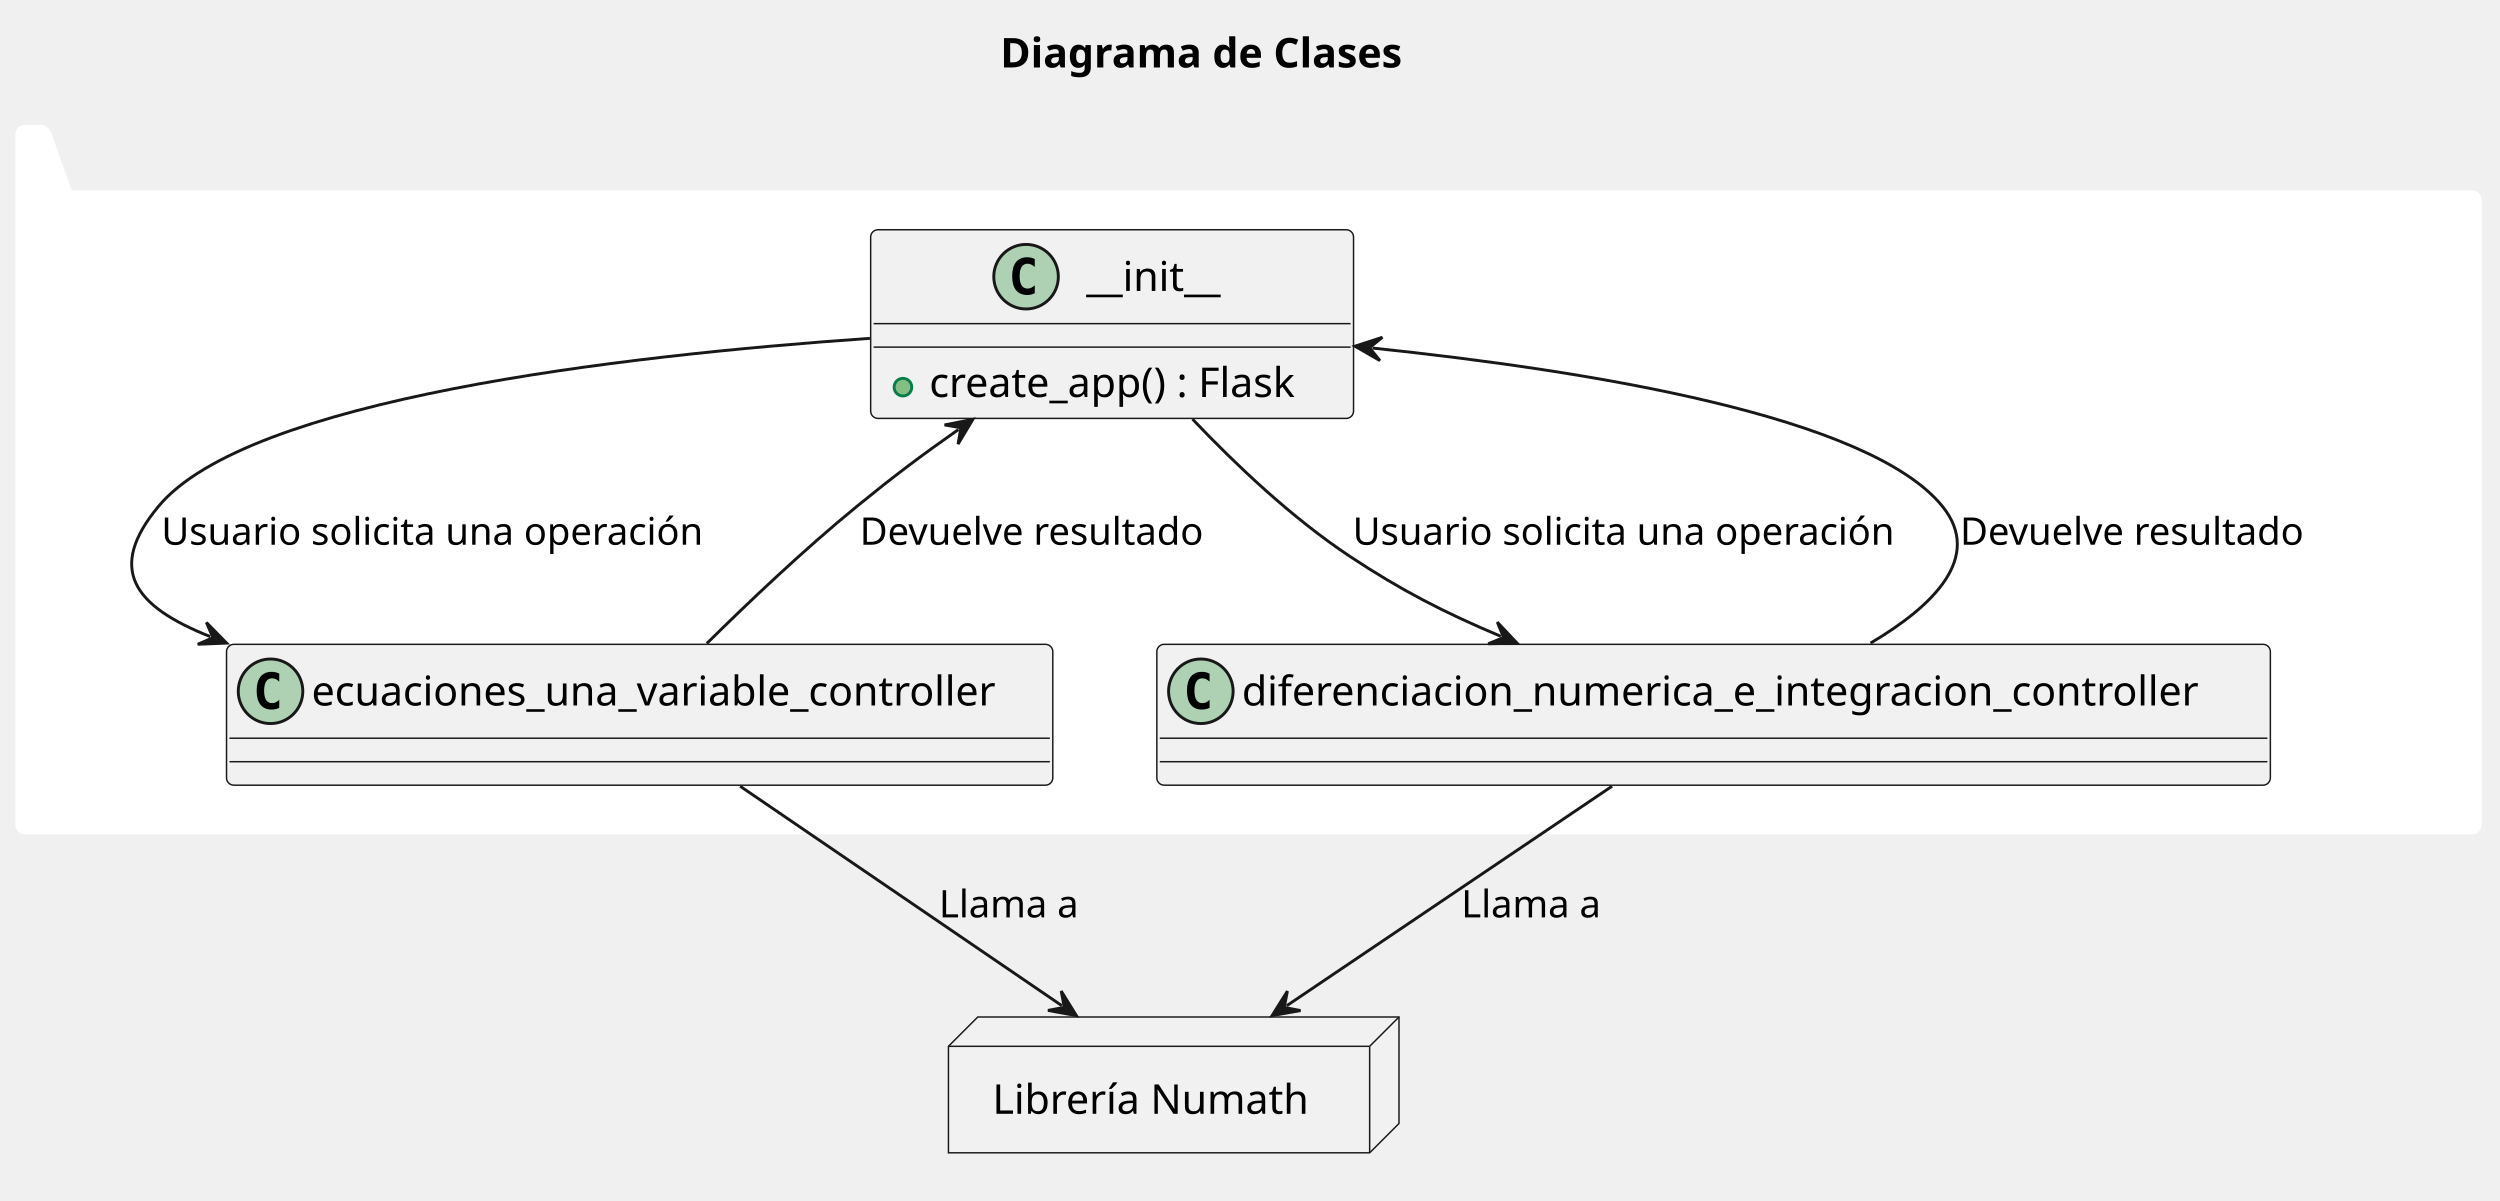
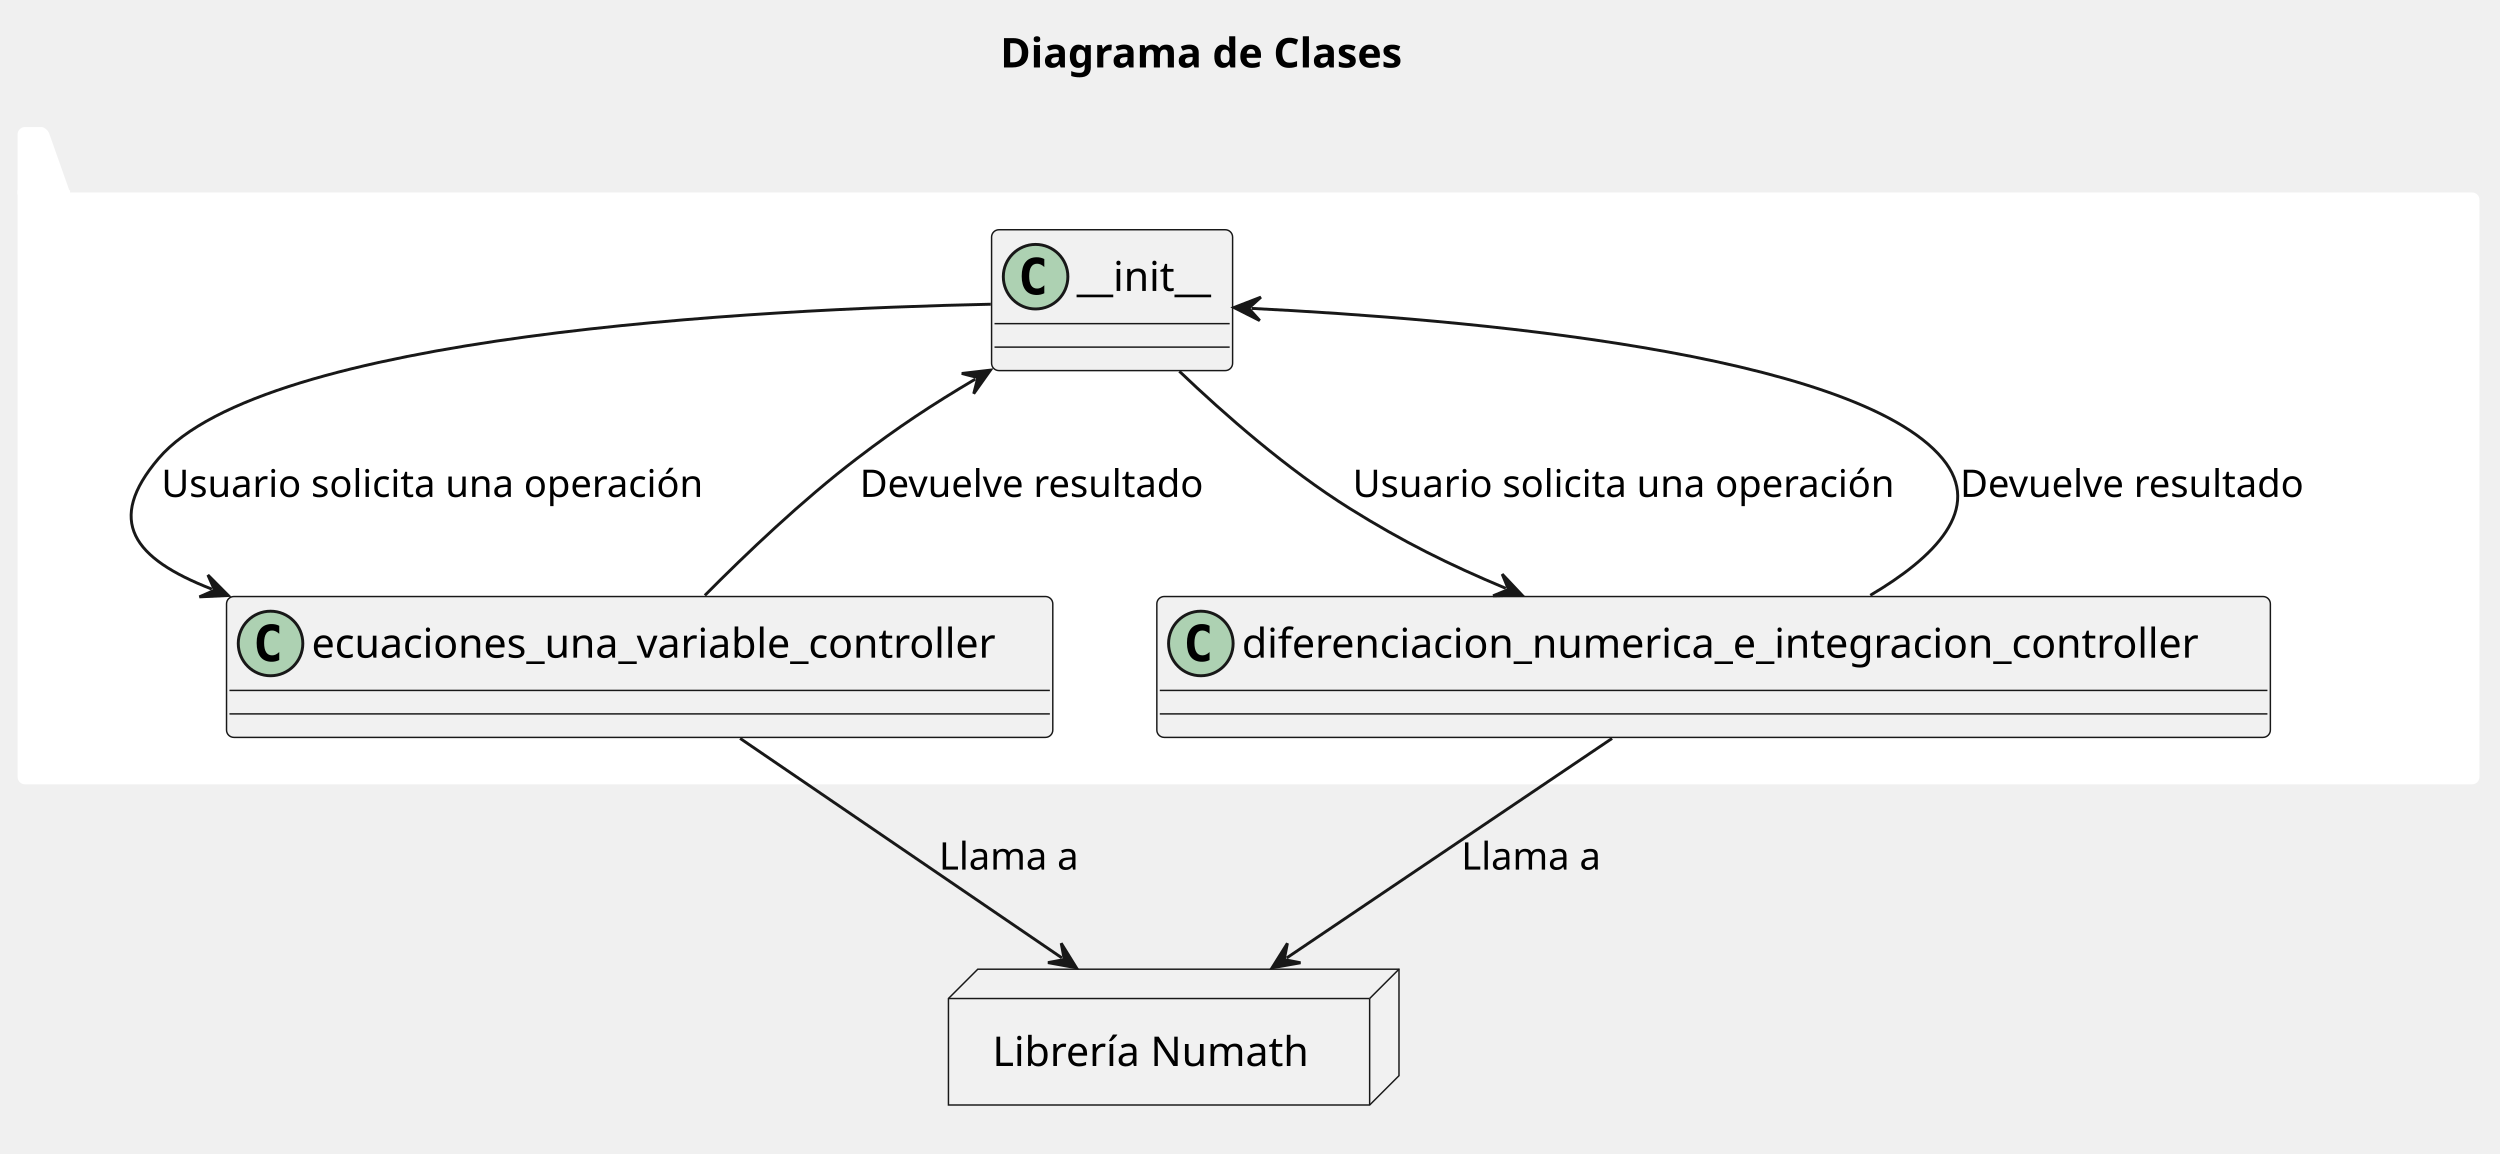
- <svg xmlns="http://www.w3.org/2000/svg" contentStyleType="text/css" data-diagram-type="CLASS" height="409px" preserveAspectRatio="none" style="width:852px;height:409px;background:#FFFFFF;" version="1.1" viewBox="0 0 852 409" width="852px" zoomAndPan="magnify">
+ <svg xmlns="http://www.w3.org/2000/svg" contentStyleType="text/css" data-diagram-type="CLASS" height="393px" preserveAspectRatio="none" style="width:852px;height:393px;background:#FFFFFF;" version="1.1" viewBox="0 0 852 393" width="852px" zoomAndPan="magnify">
  <defs />
  <g>
    <g class="title" data-source-line="1">
      <text fill="#000000" font-family="sans-serif" font-size="14" font-weight="bold" lengthAdjust="spacing" textLength="156.222" x="340.889" y="22.995">Diagrama de Clases</text>
    </g>
    <g class="cluster" data-entity=" " data-source-line="6" data-uid="ent0002" id="cluster_ ">
-       <path d="M8.5,43.297 L14.374,43.297 A3.75,3.75 0 0 1 16.874,45.797 L23.874,65.594 L842.5,65.594 A2.5,2.5 0 0 1 845,68.094 L845,281.087 A2.5,2.5 0 0 1 842.5,283.587 L8.5,283.587 A2.5,2.5 0 0 1 6,281.087 L6,45.797 A2.5,2.5 0 0 1 8.5,43.297" fill="#FFFFFF" style="stroke:#FFFFFF;stroke-width:1.5;" />
+       <path d="M8.5,43.297 L14.374,43.297 A3.75,3.75 0 0 1 16.874,45.797 L23.874,65.594 L842.5,65.594 A2.5,2.5 0 0 1 845,68.094 L845,264.797 A2.5,2.5 0 0 1 842.5,267.297 L8.5,267.297 A2.5,2.5 0 0 1 6,264.797 L6,45.797 A2.5,2.5 0 0 1 8.5,43.297" fill="#FFFFFF" />
      <line style="stroke:#FFFFFF;stroke-width:1.5;" x1="6" x2="23.874" y1="65.594" y2="65.594" />
      <text fill="#000000" font-family="sans-serif" font-size="14" font-weight="bold" lengthAdjust="spacing" textLength="4.874" x="10" y="58.292"> </text>
    </g>
    <g class="entity" data-entity="__init__" data-source-line="7" data-uid="ent0003" id="entity___init__">
-       <rect fill="#F1F1F1" height="64.297" rx="2.5" ry="2.5" style="stroke:#181818;stroke-width:0.5;" width="164.565" x="296.72" y="78.297" />
-       <ellipse cx="349.681" cy="94.297" fill="#ADD1B2" rx="11" ry="11" style="stroke:#181818;stroke-width:1;" />
-       <path d="M352.65,99.938 Q352.072,100.234 351.431,100.375 Q350.791,100.531 350.088,100.531 Q347.588,100.531 346.26,98.891 Q344.947,97.234 344.947,94.109 Q344.947,90.984 346.26,89.328 Q347.588,87.672 350.088,87.672 Q350.791,87.672 351.431,87.828 Q352.088,87.984 352.65,88.281 L352.65,91 Q352.025,90.422 351.431,90.156 Q350.838,89.875 350.213,89.875 Q348.869,89.875 348.181,90.953 Q347.494,92.016 347.494,94.109 Q347.494,96.203 348.181,97.281 Q348.869,98.344 350.213,98.344 Q350.838,98.344 351.431,98.078 Q352.025,97.797 352.65,97.219 L352.65,99.938 Z " fill="#000000" />
-       <text fill="#000000" font-family="sans-serif" font-size="14" lengthAdjust="spacing" textLength="50.142" x="370.181" y="99.144">__init__</text>
-       <line style="stroke:#181818;stroke-width:0.5;" x1="297.72" x2="460.284" y1="110.297" y2="110.297" />
-       <line style="stroke:#181818;stroke-width:0.5;" x1="297.72" x2="460.284" y1="118.297" y2="118.297" />
-       <ellipse cx="307.72" cy="131.945" fill="#84BE84" rx="3" ry="3" style="stroke:#038048;stroke-width:1;" />
-       <text fill="#000000" font-family="sans-serif" font-size="14" lengthAdjust="spacing" textLength="138.565" x="316.72" y="135.292">create_app() : Flask</text>
+       <rect fill="#F1F1F1" height="48" rx="2.5" ry="2.5" style="stroke:#181818;stroke-width:0.5;" width="82.142" x="337.93" y="78.297" />
+       <ellipse cx="352.93" cy="94.297" fill="#ADD1B2" rx="11" ry="11" style="stroke:#181818;stroke-width:1;" />
+       <path d="M355.899,99.938 Q355.321,100.234 354.68,100.375 Q354.039,100.531 353.336,100.531 Q350.836,100.531 349.508,98.891 Q348.196,97.234 348.196,94.109 Q348.196,90.984 349.508,89.328 Q350.836,87.672 353.336,87.672 Q354.039,87.672 354.68,87.828 Q355.336,87.984 355.899,88.281 L355.899,91 Q355.274,90.422 354.68,90.156 Q354.086,89.875 353.461,89.875 Q352.118,89.875 351.43,90.953 Q350.743,92.016 350.743,94.109 Q350.743,96.203 351.43,97.281 Q352.118,98.344 353.461,98.344 Q354.086,98.344 354.68,98.078 Q355.274,97.797 355.899,97.219 L355.899,99.938 Z " fill="#000000" />
+       <text fill="#000000" font-family="sans-serif" font-size="14" lengthAdjust="spacing" textLength="50.142" x="366.93" y="99.144">__init__</text>
+       <line style="stroke:#181818;stroke-width:0.5;" x1="338.93" x2="419.072" y1="110.297" y2="110.297" />
+       <line style="stroke:#181818;stroke-width:0.5;" x1="338.93" x2="419.072" y1="118.297" y2="118.297" />
    </g>
-     <g class="entity" data-entity="ecuaciones_una_variable_controller" data-source-line="11" data-uid="ent0004" id="entity_ecuaciones_una_variable_controller">
-       <rect fill="#F1F1F1" height="48" rx="2.5" ry="2.5" style="stroke:#181818;stroke-width:0.5;" width="281.594" x="77.2" y="219.587" />
-       <ellipse cx="92.2" cy="235.587" fill="#ADD1B2" rx="11" ry="11" style="stroke:#181818;stroke-width:1;" />
-       <path d="M95.169,241.227 Q94.591,241.524 93.95,241.665 Q93.309,241.821 92.606,241.821 Q90.106,241.821 88.778,240.181 Q87.466,238.524 87.466,235.399 Q87.466,232.274 88.778,230.618 Q90.106,228.962 92.606,228.962 Q93.309,228.962 93.95,229.118 Q94.606,229.274 95.169,229.571 L95.169,232.29 Q94.544,231.712 93.95,231.446 Q93.356,231.165 92.731,231.165 Q91.388,231.165 90.7,232.243 Q90.013,233.306 90.013,235.399 Q90.013,237.493 90.7,238.571 Q91.388,239.634 92.731,239.634 Q93.356,239.634 93.95,239.368 Q94.544,239.087 95.169,238.509 L95.169,241.227 Z " fill="#000000" />
-       <text fill="#000000" font-family="sans-serif" font-size="14" lengthAdjust="spacing" textLength="249.594" x="106.2" y="240.434">ecuaciones_una_variable_controller</text>
-       <line style="stroke:#181818;stroke-width:0.5;" x1="78.2" x2="357.794" y1="251.587" y2="251.587" />
-       <line style="stroke:#181818;stroke-width:0.5;" x1="78.2" x2="357.794" y1="259.587" y2="259.587" />
+     <g class="entity" data-entity="ecuaciones_una_variable_controller" data-source-line="10" data-uid="ent0004" id="entity_ecuaciones_una_variable_controller">
+       <rect fill="#F1F1F1" height="48" rx="2.5" ry="2.5" style="stroke:#181818;stroke-width:0.5;" width="281.594" x="77.2" y="203.297" />
+       <ellipse cx="92.2" cy="219.297" fill="#ADD1B2" rx="11" ry="11" style="stroke:#181818;stroke-width:1;" />
+       <path d="M95.169,224.938 Q94.591,225.234 93.95,225.375 Q93.309,225.531 92.606,225.531 Q90.106,225.531 88.778,223.891 Q87.466,222.234 87.466,219.109 Q87.466,215.984 88.778,214.328 Q90.106,212.672 92.606,212.672 Q93.309,212.672 93.95,212.828 Q94.606,212.984 95.169,213.281 L95.169,216 Q94.544,215.422 93.95,215.156 Q93.356,214.875 92.731,214.875 Q91.388,214.875 90.7,215.953 Q90.013,217.016 90.013,219.109 Q90.013,221.203 90.7,222.281 Q91.388,223.344 92.731,223.344 Q93.356,223.344 93.95,223.078 Q94.544,222.797 95.169,222.219 L95.169,224.938 Z " fill="#000000" />
+       <text fill="#000000" font-family="sans-serif" font-size="14" lengthAdjust="spacing" textLength="249.594" x="106.2" y="224.144">ecuaciones_una_variable_controller</text>
+       <line style="stroke:#181818;stroke-width:0.5;" x1="78.2" x2="357.794" y1="235.297" y2="235.297" />
+       <line style="stroke:#181818;stroke-width:0.5;" x1="78.2" x2="357.794" y1="243.297" y2="243.297" />
    </g>
-     <g class="entity" data-entity="diferenciacion_numerica_e_integracion_controller" data-source-line="14" data-uid="ent0005" id="entity_diferenciacion_numerica_e_integracion_controller">
-       <rect fill="#F1F1F1" height="48" rx="2.5" ry="2.5" style="stroke:#181818;stroke-width:0.5;" width="379.491" x="394.25" y="219.587" />
-       <ellipse cx="409.25" cy="235.587" fill="#ADD1B2" rx="11" ry="11" style="stroke:#181818;stroke-width:1;" />
-       <path d="M412.219,241.227 Q411.641,241.524 411,241.665 Q410.359,241.821 409.656,241.821 Q407.156,241.821 405.828,240.181 Q404.516,238.524 404.516,235.399 Q404.516,232.274 405.828,230.618 Q407.156,228.962 409.656,228.962 Q410.359,228.962 411,229.118 Q411.656,229.274 412.219,229.571 L412.219,232.29 Q411.594,231.712 411,231.446 Q410.406,231.165 409.781,231.165 Q408.438,231.165 407.75,232.243 Q407.062,233.306 407.062,235.399 Q407.062,237.493 407.75,238.571 Q408.438,239.634 409.781,239.634 Q410.406,239.634 411,239.368 Q411.594,239.087 412.219,238.509 L412.219,241.227 Z " fill="#000000" />
-       <text fill="#000000" font-family="sans-serif" font-size="14" lengthAdjust="spacing" textLength="347.491" x="423.25" y="240.434">diferenciacion_numerica_e_integracion_controller</text>
-       <line style="stroke:#181818;stroke-width:0.5;" x1="395.25" x2="772.741" y1="251.587" y2="251.587" />
-       <line style="stroke:#181818;stroke-width:0.5;" x1="395.25" x2="772.741" y1="259.587" y2="259.587" />
+     <g class="entity" data-entity="diferenciacion_numerica_e_integracion_controller" data-source-line="13" data-uid="ent0005" id="entity_diferenciacion_numerica_e_integracion_controller">
+       <rect fill="#F1F1F1" height="48" rx="2.5" ry="2.5" style="stroke:#181818;stroke-width:0.5;" width="379.491" x="394.25" y="203.297" />
+       <ellipse cx="409.25" cy="219.297" fill="#ADD1B2" rx="11" ry="11" style="stroke:#181818;stroke-width:1;" />
+       <path d="M412.219,224.938 Q411.641,225.234 411,225.375 Q410.359,225.531 409.656,225.531 Q407.156,225.531 405.828,223.891 Q404.516,222.234 404.516,219.109 Q404.516,215.984 405.828,214.328 Q407.156,212.672 409.656,212.672 Q410.359,212.672 411,212.828 Q411.656,212.984 412.219,213.281 L412.219,216 Q411.594,215.422 411,215.156 Q410.406,214.875 409.781,214.875 Q408.438,214.875 407.75,215.953 Q407.062,217.016 407.062,219.109 Q407.062,221.203 407.75,222.281 Q408.438,223.344 409.781,223.344 Q410.406,223.344 411,223.078 Q411.594,222.797 412.219,222.219 L412.219,224.938 Z " fill="#000000" />
+       <text fill="#000000" font-family="sans-serif" font-size="14" lengthAdjust="spacing" textLength="347.491" x="423.25" y="224.144">diferenciacion_numerica_e_integracion_controller</text>
+       <line style="stroke:#181818;stroke-width:0.5;" x1="395.25" x2="772.741" y1="235.297" y2="235.297" />
+       <line style="stroke:#181818;stroke-width:0.5;" x1="395.25" x2="772.741" y1="243.297" y2="243.297" />
    </g>
-     <g class="entity" data-entity="PyLibrary" data-source-line="18" data-uid="ent0006" id="entity_PyLibrary">
-       <polygon fill="#F1F1F1" points="323.23,356.587,333.23,346.587,476.775,346.587,476.775,382.884,466.775,392.884,323.23,392.884,323.23,356.587" style="stroke:#181818;stroke-width:0.5;" />
-       <line style="stroke:#181818;stroke-width:0.5;" x1="466.775" x2="476.775" y1="356.587" y2="346.587" />
-       <line style="stroke:#181818;stroke-width:0.5;" x1="323.23" x2="466.775" y1="356.587" y2="356.587" />
-       <line style="stroke:#181818;stroke-width:0.5;" x1="466.775" x2="466.775" y1="356.587" y2="392.884" />
-       <text fill="#000000" font-family="sans-serif" font-size="14" lengthAdjust="spacing" textLength="113.545" x="338.23" y="379.582">Librería Numath</text>
+     <g class="entity" data-entity="PyLibrary" data-source-line="17" data-uid="ent0006" id="entity_PyLibrary">
+       <polygon fill="#F1F1F1" points="323.23,340.297,333.23,330.297,476.775,330.297,476.775,366.594,466.775,376.594,323.23,376.594,323.23,340.297" style="stroke:#181818;stroke-width:0.5;" />
+       <line style="stroke:#181818;stroke-width:0.5;" x1="466.775" x2="476.775" y1="340.297" y2="330.297" />
+       <line style="stroke:#181818;stroke-width:0.5;" x1="323.23" x2="466.775" y1="340.297" y2="340.297" />
+       <line style="stroke:#181818;stroke-width:0.5;" x1="466.775" x2="466.775" y1="340.297" y2="376.594" />
+       <text fill="#000000" font-family="sans-serif" font-size="14" lengthAdjust="spacing" textLength="113.545" x="338.23" y="363.292">Librería Numath</text>
    </g>
-     <g class="link" data-entity-1="__init__" data-entity-2="ecuaciones_una_variable_controller" data-source-line="21" data-uid="lnk7" id="link___init___ecuaciones_una_variable_controller">
-       <path codeLine="21" d="M296.46,115.307 C210.51,121.267 84.24,136.127 54,172.587 C36.41,193.797 45.292,206.506 71.652,216.956" fill="none" id="__init__-to-ecuaciones_una_variable_controller" style="stroke:#181818;stroke-width:1;" />
-       <polygon fill="#181818" points="77.23,219.167,70.338,212.132,72.582,217.324,67.389,219.569,77.23,219.167" style="stroke:#181818;stroke-width:1;" />
-       <text fill="#000000" font-family="sans-serif" font-size="13" lengthAdjust="spacing" textLength="196.485" x="55" y="185.654">Usuario solicita una operación</text>
+     <g class="link" data-entity-1="__init__" data-entity-2="ecuaciones_una_variable_controller" data-source-line="20" data-uid="lnk7" id="link___init___ecuaciones_una_variable_controller">
+       <path codeLine="20" d="M337.67,103.677 C258.47,105.377 89.96,113.997 54,156.297 C35.95,177.527 45.278,190.302 72.198,200.772" fill="none" id="__init__-to-ecuaciones_una_variable_controller" style="stroke:#181818;stroke-width:1;" />
+       <polygon fill="#181818" points="77.79,202.947,70.852,195.957,73.13,201.135,67.952,203.412,77.79,202.947" style="stroke:#181818;stroke-width:1;" />
+       <text fill="#000000" font-family="sans-serif" font-size="13" lengthAdjust="spacing" textLength="196.485" x="55" y="169.364">Usuario solicita una operación</text>
    </g>
-     <g class="link" data-entity-1="ecuaciones_una_variable_controller" data-entity-2="__init__" data-source-line="27" data-uid="lnk11" id="link_ecuaciones_una_variable_controller___init__">
-       <path codeLine="27" d="M240.87,219.307 C255.1,205.237 274.06,187.247 292,172.587 C304.44,162.427 313.558,155.553 326.658,146.363" fill="none" id="ecuaciones_una_variable_controller-to-__init__" style="stroke:#181818;stroke-width:1;" />
-       <polygon fill="#181818" points="331.57,142.917,321.905,144.811,327.477,145.788,326.499,151.36,331.57,142.917" style="stroke:#181818;stroke-width:1;" />
-       <text fill="#000000" font-family="sans-serif" font-size="13" lengthAdjust="spacing" textLength="126.61" x="293" y="185.654">Devuelve resultado</text>
+     <g class="link" data-entity-1="ecuaciones_una_variable_controller" data-entity-2="__init__" data-source-line="26" data-uid="lnk11" id="link_ecuaciones_una_variable_controller___init__">
+       <path codeLine="26" d="M240.21,202.917 C254.36,188.637 273.45,170.467 292,156.297 C306.19,145.457 317.568,137.975 332.388,129.195" fill="none" id="ecuaciones_una_variable_controller-to-__init__" style="stroke:#181818;stroke-width:1;" />
+       <polygon fill="#181818" points="337.55,126.137,327.768,127.283,333.248,128.685,331.846,134.166,337.55,126.137" style="stroke:#181818;stroke-width:1;" />
+       <text fill="#000000" font-family="sans-serif" font-size="13" lengthAdjust="spacing" textLength="126.61" x="293" y="169.364">Devuelve resultado</text>
    </g>
-     <g class="link" data-entity-1="__init__" data-entity-2="diferenciacion_numerica_e_integracion_controller" data-source-line="22" data-uid="lnk8" id="link___init___diferenciacion_numerica_e_integracion_controller">
-       <path codeLine="22" d="M406.38,142.817 C421.12,158.347 440.3,176.517 460,189.587 C477.46,201.177 492.339,208.81 511.499,216.87" fill="none" id="__init__-to-diferenciacion_numerica_e_integracion_controller" style="stroke:#181818;stroke-width:1;" />
-       <polygon fill="#181818" points="517.03,219.197,510.285,212.02,512.421,217.258,507.183,219.394,517.03,219.197" style="stroke:#181818;stroke-width:1;" />
-       <text fill="#000000" font-family="sans-serif" font-size="13" lengthAdjust="spacing" textLength="196.485" x="461" y="185.654">Usuario solicita una operación</text>
+     <g class="link" data-entity-1="__init__" data-entity-2="diferenciacion_numerica_e_integracion_controller" data-source-line="21" data-uid="lnk8" id="link___init___diferenciacion_numerica_e_integracion_controller">
+       <path codeLine="21" d="M401.92,126.527 C417.36,141.267 438.72,160.007 460,173.297 C478.17,184.647 493.655,192.34 513.175,200.51" fill="none" id="__init__-to-diferenciacion_numerica_e_integracion_controller" style="stroke:#181818;stroke-width:1;" />
+       <polygon fill="#181818" points="518.71,202.827,511.952,195.662,514.098,200.896,508.863,203.042,518.71,202.827" style="stroke:#181818;stroke-width:1;" />
+       <text fill="#000000" font-family="sans-serif" font-size="13" lengthAdjust="spacing" textLength="196.485" x="461" y="169.364">Usuario solicita una operación</text>
    </g>
-     <g class="link" data-entity-1="diferenciacion_numerica_e_integracion_controller" data-entity-2="__init__" data-source-line="28" data-uid="lnk12" id="link_diferenciacion_numerica_e_integracion_controller___init__">
-       <path codeLine="28" d="M637.47,219.177 C659.02,206.437 675.88,189.797 662,172.587 C637.18,141.837 542.037,126.413 467.727,118.613" fill="none" id="diferenciacion_numerica_e_integracion_controller-to-__init__" style="stroke:#181818;stroke-width:1;" />
-       <polygon fill="#181818" points="461.76,117.987,470.293,122.904,466.733,118.509,471.128,114.948,461.76,117.987" style="stroke:#181818;stroke-width:1;" />
-       <text fill="#000000" font-family="sans-serif" font-size="13" lengthAdjust="spacing" textLength="126.61" x="668" y="185.654">Devuelve resultado</text>
+     <g class="link" data-entity-1="diferenciacion_numerica_e_integracion_controller" data-entity-2="__init__" data-source-line="27" data-uid="lnk12" id="link_diferenciacion_numerica_e_integracion_controller___init__">
+       <path codeLine="27" d="M637.39,202.877 C659.13,190.077 676.18,173.377 662,156.297 C631.79,119.907 497.582,108.656 426.522,105.106" fill="none" id="diferenciacion_numerica_e_integracion_controller-to-__init__" style="stroke:#181818;stroke-width:1;" />
+       <polygon fill="#181818" points="420.53,104.807,429.319,109.251,425.524,105.056,429.718,101.261,420.53,104.807" style="stroke:#181818;stroke-width:1;" />
+       <text fill="#000000" font-family="sans-serif" font-size="13" lengthAdjust="spacing" textLength="126.61" x="668" y="169.364">Devuelve resultado</text>
    </g>
-     <g class="link" data-entity-1="ecuaciones_una_variable_controller" data-entity-2="PyLibrary" data-source-line="24" data-uid="lnk9" id="link_ecuaciones_una_variable_controller_PyLibrary">
-       <path codeLine="24" d="M252.23,267.937 C285.08,290.347 329.403,320.586 361.883,342.736" fill="none" id="ecuaciones_una_variable_controller-to-PyLibrary" style="stroke:#181818;stroke-width:1;" />
-       <polygon fill="#181818" points="366.84,346.117,361.658,337.741,362.709,343.3,357.151,344.351,366.84,346.117" style="stroke:#181818;stroke-width:1;" />
-       <text fill="#000000" font-family="sans-serif" font-size="13" lengthAdjust="spacing" textLength="51.549" x="320" y="312.654">Llama a</text>
+     <g class="link" data-entity-1="ecuaciones_una_variable_controller" data-entity-2="PyLibrary" data-source-line="23" data-uid="lnk9" id="link_ecuaciones_una_variable_controller_PyLibrary">
+       <path codeLine="23" d="M252.23,251.647 C285.08,274.057 329.403,304.296 361.883,326.446" fill="none" id="ecuaciones_una_variable_controller-to-PyLibrary" style="stroke:#181818;stroke-width:1;" />
+       <polygon fill="#181818" points="366.84,329.827,361.658,321.451,362.709,327.01,357.151,328.061,366.84,329.827" style="stroke:#181818;stroke-width:1;" />
+       <text fill="#000000" font-family="sans-serif" font-size="13" lengthAdjust="spacing" textLength="51.549" x="320" y="296.364">Llama a</text>
    </g>
-     <g class="link" data-entity-1="diferenciacion_numerica_e_integracion_controller" data-entity-2="PyLibrary" data-source-line="25" data-uid="lnk10" id="link_diferenciacion_numerica_e_integracion_controller_PyLibrary">
-       <path codeLine="25" d="M549.39,267.937 C516.18,290.347 471.334,320.612 438.494,342.762" fill="none" id="diferenciacion_numerica_e_integracion_controller-to-PyLibrary" style="stroke:#181818;stroke-width:1;" />
-       <polygon fill="#181818" points="433.52,346.117,443.218,344.401,437.665,343.321,438.745,337.768,433.52,346.117" style="stroke:#181818;stroke-width:1;" />
-       <text fill="#000000" font-family="sans-serif" font-size="13" lengthAdjust="spacing" textLength="51.549" x="498" y="312.654">Llama a</text>
+     <g class="link" data-entity-1="diferenciacion_numerica_e_integracion_controller" data-entity-2="PyLibrary" data-source-line="24" data-uid="lnk10" id="link_diferenciacion_numerica_e_integracion_controller_PyLibrary">
+       <path codeLine="24" d="M549.39,251.647 C516.18,274.057 471.334,304.322 438.494,326.472" fill="none" id="diferenciacion_numerica_e_integracion_controller-to-PyLibrary" style="stroke:#181818;stroke-width:1;" />
+       <polygon fill="#181818" points="433.52,329.827,443.218,328.111,437.665,327.031,438.745,321.478,433.52,329.827" style="stroke:#181818;stroke-width:1;" />
+       <text fill="#000000" font-family="sans-serif" font-size="13" lengthAdjust="spacing" textLength="51.549" x="498" y="296.364">Llama a</text>
    </g>
  </g>
</svg>
